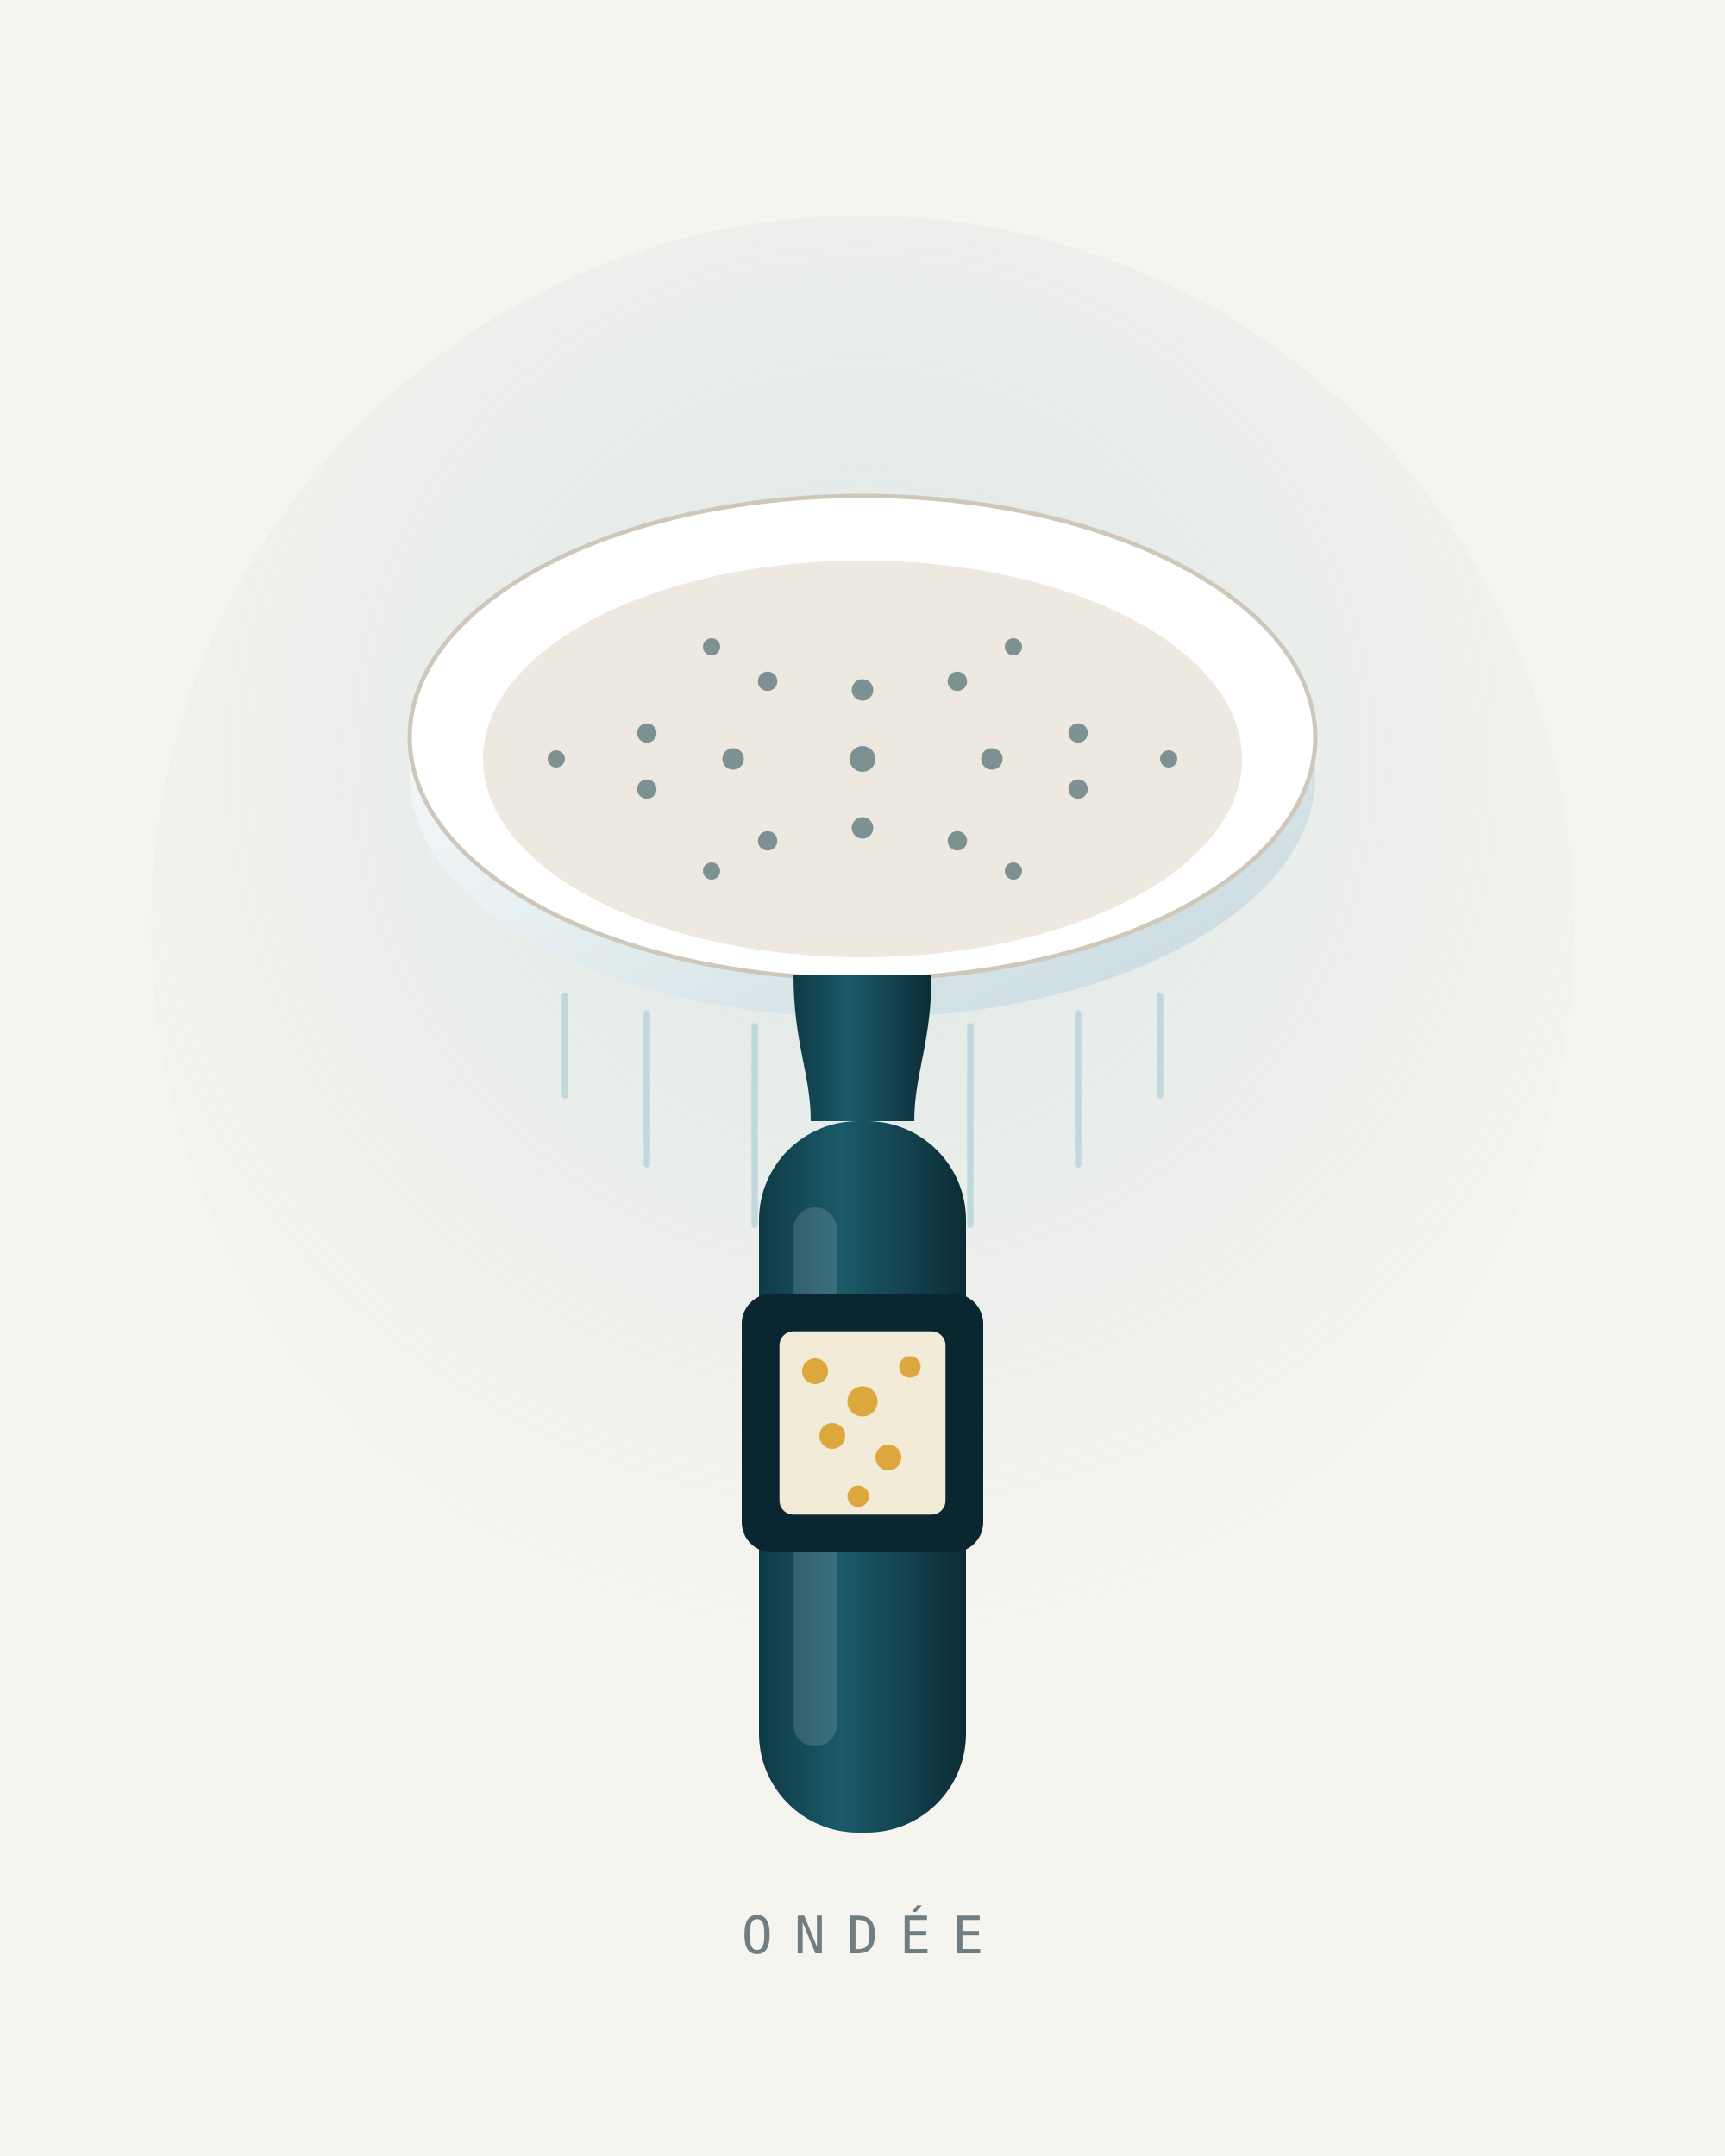
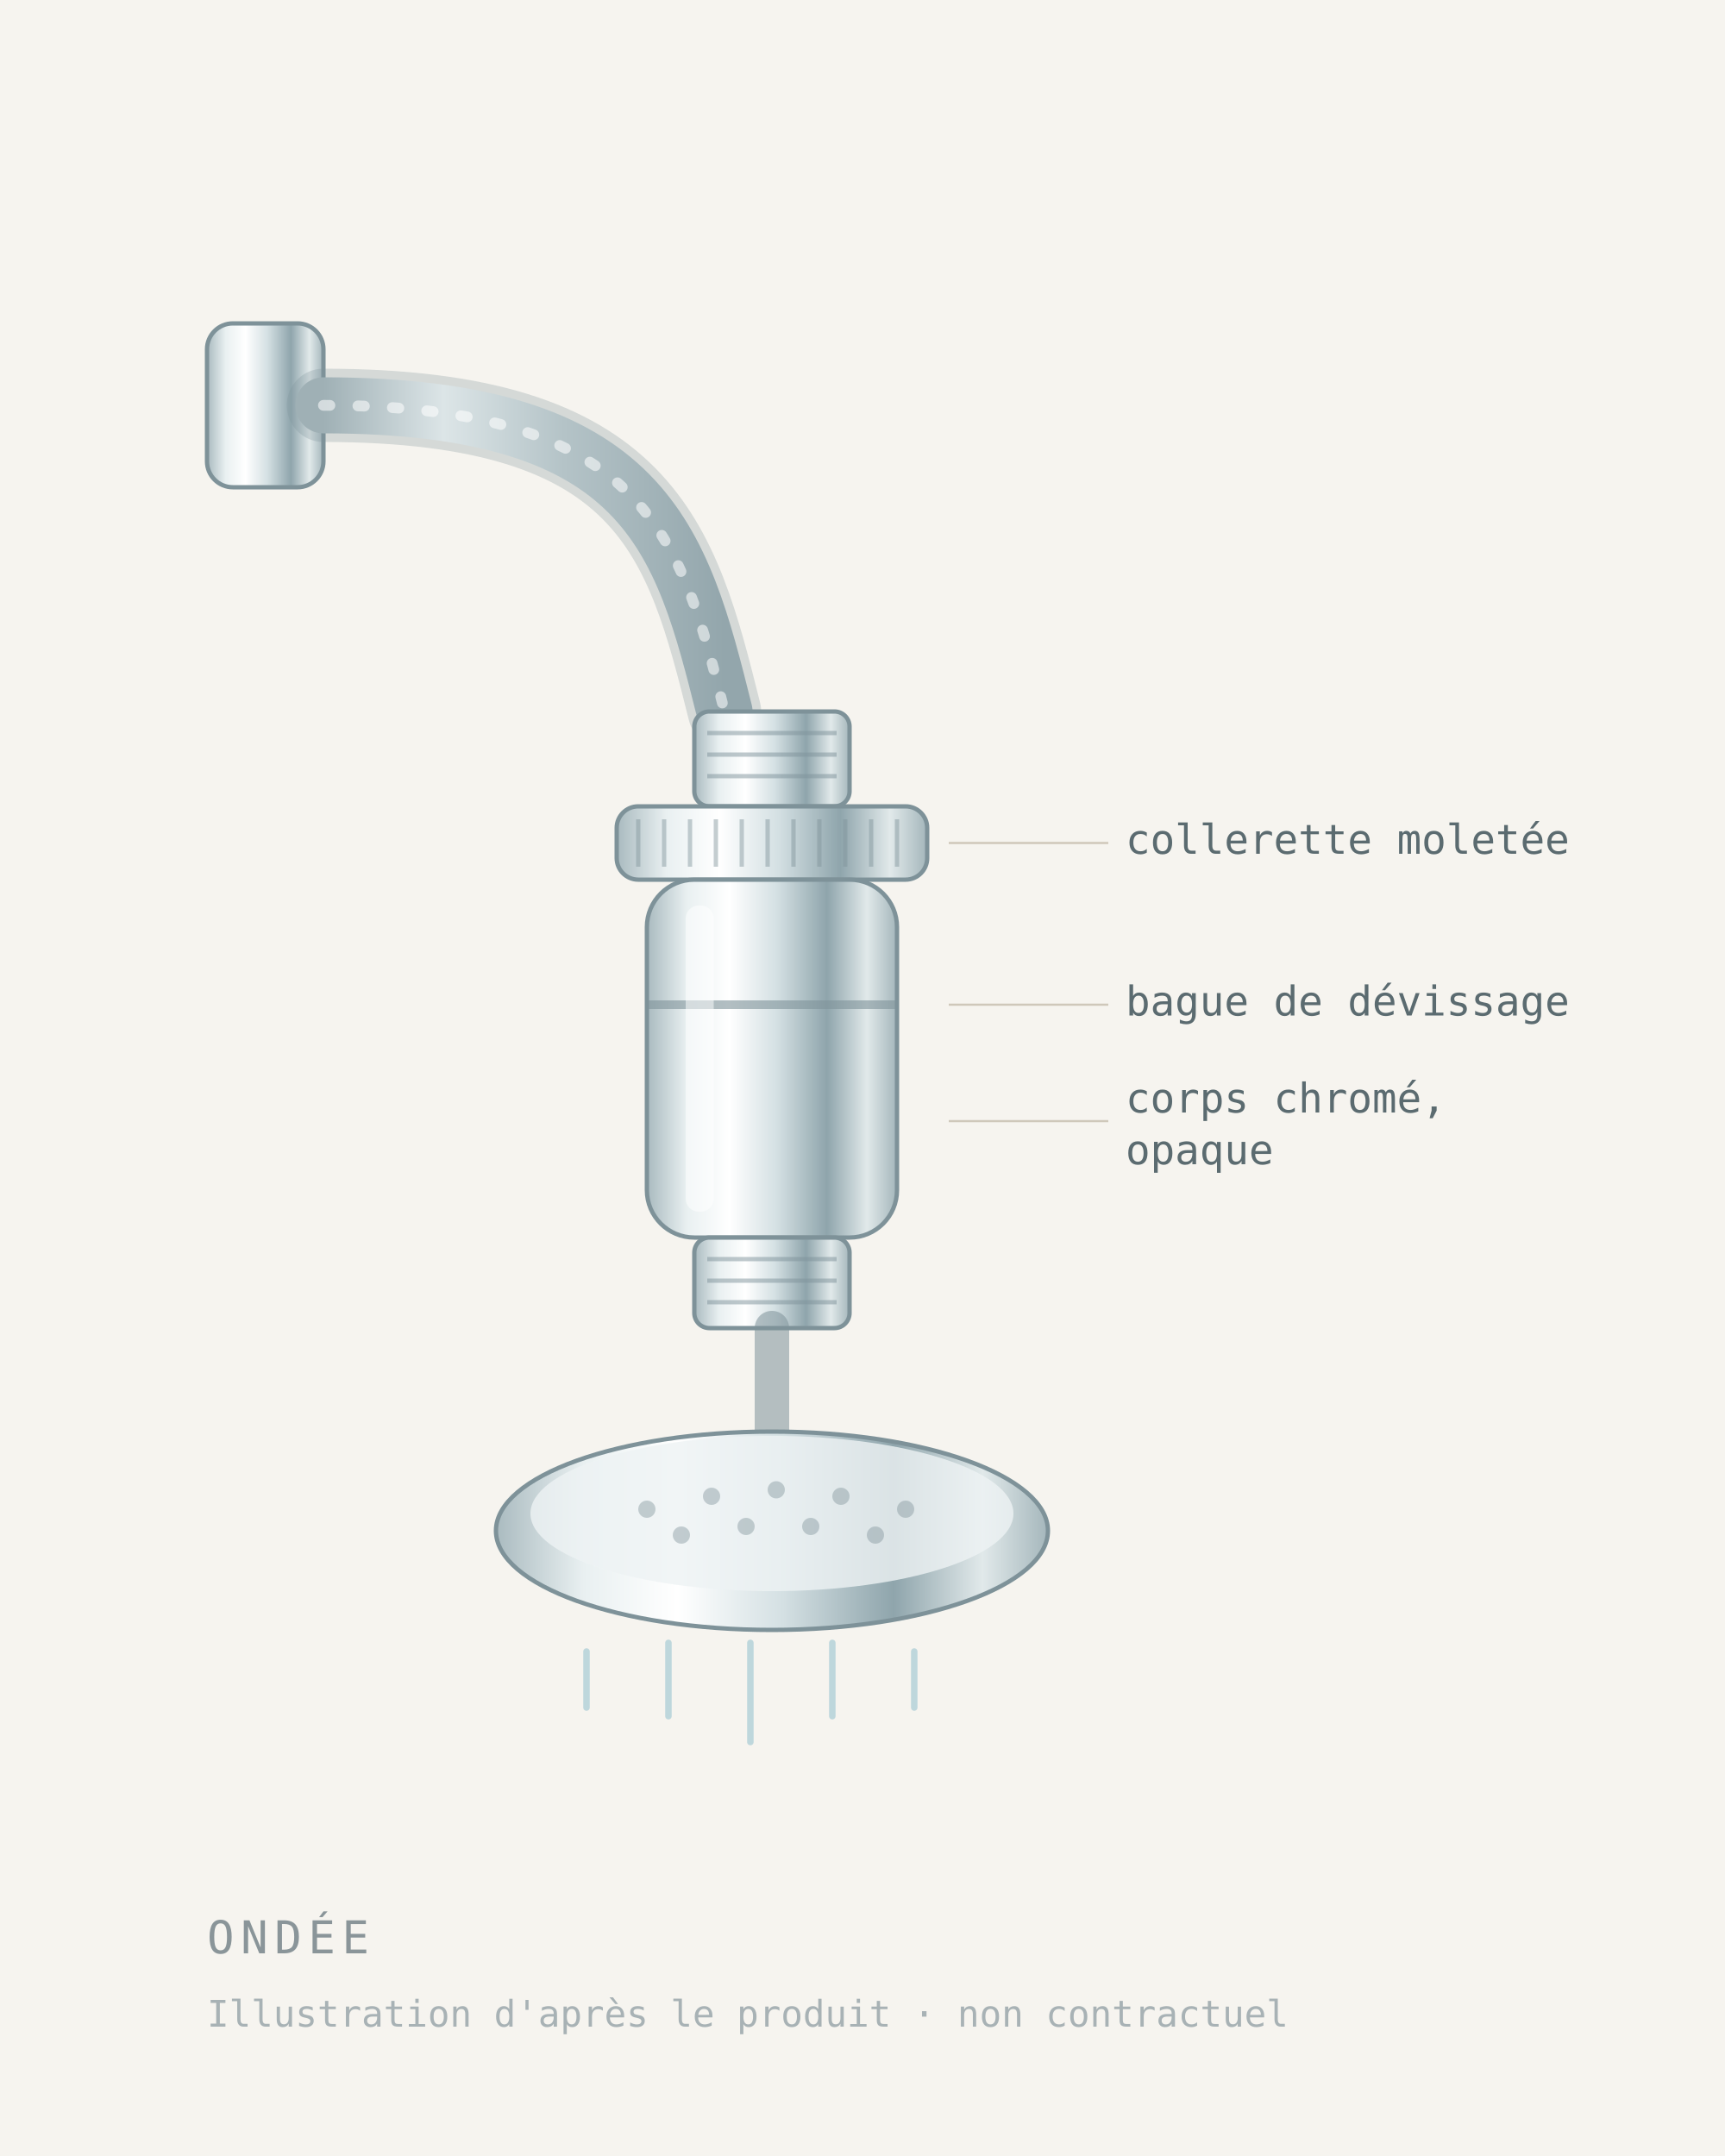
- <svg xmlns="http://www.w3.org/2000/svg" viewBox="0 0 800 1000" role="img" aria-label="Pommeau de douche filtrant ONDÉE">
+ <svg xmlns="http://www.w3.org/2000/svg" viewBox="0 0 800 1000" role="img" aria-label="Illustration ONDÉE : le filtre chromé se visse entre le flexible de douche et la pomme de douche. Corps opaque, sans fenêtre.">
  <defs>
-     <linearGradient id="c" x1="0" y1="0" x2="1" y2="1">
-       <stop offset="0" stop-color="#fff" />
-       <stop offset=".45" stop-color="#E7F0F2" />
-       <stop offset="1" stop-color="#C4D7DC" />
+     <linearGradient id="ch" x1="0" y1="0" x2="1" y2="0">
+       <stop offset="0" stop-color="#A9BABF" />
+       <stop offset=".16" stop-color="#E9F0F1" />
+       <stop offset=".33" stop-color="#FFFFFF" />
+       <stop offset=".52" stop-color="#D4E0E3" />
+       <stop offset=".72" stop-color="#8FA5AC" />
+       <stop offset=".88" stop-color="#E1E9EA" />
+       <stop offset="1" stop-color="#A4B6BB" />
    </linearGradient>
-     <linearGradient id="m" x1="0" y1="0" x2="1" y2="0">
-       <stop offset="0" stop-color="#0E3A45" />
-       <stop offset=".4" stop-color="#1B5A69" />
-       <stop offset="1" stop-color="#0B2C35" />
+     <linearGradient id="fx" x1="0" y1="0" x2="1" y2="0">
+       <stop offset="0" stop-color="#9FB0B5" />
+       <stop offset=".3" stop-color="#DCE5E7" />
+       <stop offset=".6" stop-color="#B4C3C7" />
+       <stop offset="1" stop-color="#93A6AC" />
    </linearGradient>
-     <radialGradient id="g" cx=".5" cy=".38" r=".62">
-       <stop offset="0" stop-color="#9FC7D2" stop-opacity=".28" />
-       <stop offset="1" stop-color="#9FC7D2" stop-opacity="0" />
-     </radialGradient>
  </defs>
  <rect width="800" height="1000" fill="#F6F4EF" />
-   <ellipse cx="400" cy="430" rx="330" ry="330" fill="url(#g)" />
-   <rect x="352" y="520" width="96" height="330" rx="46" fill="url(#m)" />
-   <rect x="368" y="560" width="20" height="250" rx="10" fill="#fff" opacity=".14" />
-   <rect x="344" y="600" width="112" height="120" rx="14" fill="#0A2731" />
-   <rect x="360" y="616" width="80" height="88" rx="8" fill="#F2EBD8" />
-   <g fill="#D89B22" opacity=".85">
-     <circle cx="378" cy="636" r="6" />
-     <circle cx="400" cy="650" r="7" />
-     <circle cx="422" cy="634" r="5" />
-     <circle cx="386" cy="666" r="6" />
-     <circle cx="412" cy="676" r="6" />
-     <circle cx="398" cy="694" r="5" />
+   <rect x="96" y="150" width="54" height="76" rx="12" fill="url(#ch)" stroke="#7E9299" stroke-width="2" />
+   <path d="M150 188 C 300 188, 316 250, 336 330" fill="none" stroke="#7E9299" stroke-width="34" stroke-linecap="round" opacity=".28" />
+   <path d="M150 188 C 300 188, 316 250, 336 330" fill="none" stroke="url(#fx)" stroke-width="26" stroke-linecap="round" />
+   <path d="M150 188 C 300 188, 316 250, 336 330" fill="none" stroke="#FFFFFF" stroke-width="5" stroke-linecap="round" opacity=".55" stroke-dasharray="3 13" />
+   <rect x="322" y="330" width="72" height="44" rx="7" fill="url(#ch)" stroke="#7E9299" stroke-width="2" />
+   <g opacity=".5" stroke="#7E9299" stroke-width="2">
+     <path d="M328 340h60M328 350h60M328 360h60" />
  </g>
-   <rect x="360" y="616" width="80" height="88" rx="8" fill="none" stroke="#0A2731" stroke-width="3" />
-   <ellipse cx="400" cy="360" rx="210" ry="112" fill="url(#c)" />
-   <ellipse cx="400" cy="342" rx="210" ry="112" fill="#fff" />
-   <ellipse cx="400" cy="342" rx="210" ry="112" fill="none" stroke="#CFC8BA" stroke-width="2" />
-   <ellipse cx="400" cy="352" rx="176" ry="92" fill="#EDE9E0" />
-   <g fill="#0E3A45" opacity=".5">
-     <circle cx="400" cy="352" r="6" />
-     <g id="r1">
-       <circle cx="340" cy="352" r="5" />
-       <circle cx="460" cy="352" r="5" />
-       <circle cx="400" cy="320" r="5" />
-       <circle cx="400" cy="384" r="5" />
-     </g>
-     <circle cx="300" cy="340" r="4.5" />
-     <circle cx="500" cy="340" r="4.5" />
-     <circle cx="300" cy="366" r="4.5" />
-     <circle cx="500" cy="366" r="4.5" />
-     <circle cx="356" cy="316" r="4.5" />
-     <circle cx="444" cy="316" r="4.5" />
-     <circle cx="356" cy="390" r="4.5" />
-     <circle cx="444" cy="390" r="4.5" />
-     <circle cx="258" cy="352" r="4" />
-     <circle cx="542" cy="352" r="4" />
-     <circle cx="330" cy="300" r="4" />
-     <circle cx="470" cy="300" r="4" />
-     <circle cx="330" cy="404" r="4" />
-     <circle cx="470" cy="404" r="4" />
+   <rect x="286" y="374" width="144" height="34" rx="10" fill="url(#ch)" stroke="#7E9299" stroke-width="2" />
+   <g opacity=".45" stroke="#7E9299" stroke-width="2">
+     <path d="M296 380v22M308 380v22M320 380v22M332 380v22M344 380v22M356 380v22M368 380v22M380 380v22M392 380v22M404 380v22M416 380v22" />
  </g>
-   <path d="M368 452c0 32 8 46 8 68h48c0-22 8-36 8-68z" fill="url(#m)" />
-   <g stroke="#9FC7D2" stroke-width="3" stroke-linecap="round" opacity=".55">
-     <path d="M300 470v70" />
-     <path d="M350 476v92" />
-     <path d="M450 476v92" />
-     <path d="M500 470v70" />
-     <path d="M262 462v46" />
-     <path d="M538 462v46" />
+   <rect x="300" y="408" width="116" height="166" rx="22" fill="url(#ch)" stroke="#7E9299" stroke-width="2" />
+   <path d="M300 466h116" stroke="#7E9299" stroke-width="4" opacity=".6" />
+   <rect x="318" y="420" width="13" height="142" rx="6" fill="#FFFFFF" opacity=".5" />
+   <rect x="322" y="574" width="72" height="42" rx="7" fill="url(#ch)" stroke="#7E9299" stroke-width="2" />
+   <g opacity=".5" stroke="#7E9299" stroke-width="2">
+     <path d="M328 584h60M328 594h60M328 604h60" />
  </g>
-   <text x="400" y="906" font-family="IBM Plex Mono,monospace" font-size="24" letter-spacing="10" text-anchor="middle" fill="#6E7E83">ONDÉE</text>
+   <path d="M358 616 L 358 664" stroke="#7E9299" stroke-width="16" stroke-linecap="round" opacity=".55" />
+   <ellipse cx="358" cy="710" rx="128" ry="46" fill="url(#ch)" stroke="#7E9299" stroke-width="2" />
+   <ellipse cx="358" cy="702" rx="112" ry="36" fill="#EEF3F4" opacity=".8" />
+   <g fill="#7E9299" opacity=".42">
+     <circle cx="300" cy="700" r="4" />
+     <circle cx="330" cy="694" r="4" />
+     <circle cx="360" cy="691" r="4" />
+     <circle cx="390" cy="694" r="4" />
+     <circle cx="420" cy="700" r="4" />
+     <circle cx="316" cy="712" r="4" />
+     <circle cx="346" cy="708" r="4" />
+     <circle cx="376" cy="708" r="4" />
+     <circle cx="406" cy="712" r="4" />
+   </g>
+   <g stroke="#9FC7D2" stroke-width="3" stroke-linecap="round" opacity=".65">
+     <path d="M310 762v34" />
+     <path d="M348 762v46" />
+     <path d="M386 762v34" />
+     <path d="M424 766v26" />
+     <path d="M272 766v26" />
+   </g>
+   <g font-family="ui-monospace,Menlo,monospace" font-size="19" fill="#5B6B70">
+     <path d="M440 391h74" stroke="#CFC8BA" stroke-width="1" />
+     <text x="522" y="396">collerette moletée</text>
+     <path d="M440 466h74" stroke="#CFC8BA" stroke-width="1" />
+     <text x="522" y="471">bague de dévissage</text>
+     <path d="M440 520h74" stroke="#CFC8BA" stroke-width="1" />
+     <text x="522" y="516">corps chromé,</text>
+     <text x="522" y="540">opaque</text>
+   </g>
+   <text x="96" y="906" font-family="ui-monospace,Menlo,monospace" font-size="21" fill="#8A9599" letter-spacing="3">ONDÉE</text>
+   <text x="96" y="940" font-family="ui-monospace,Menlo,monospace" font-size="17" fill="#A8B2B5">Illustration d'après le produit · non contractuel</text>
</svg>
